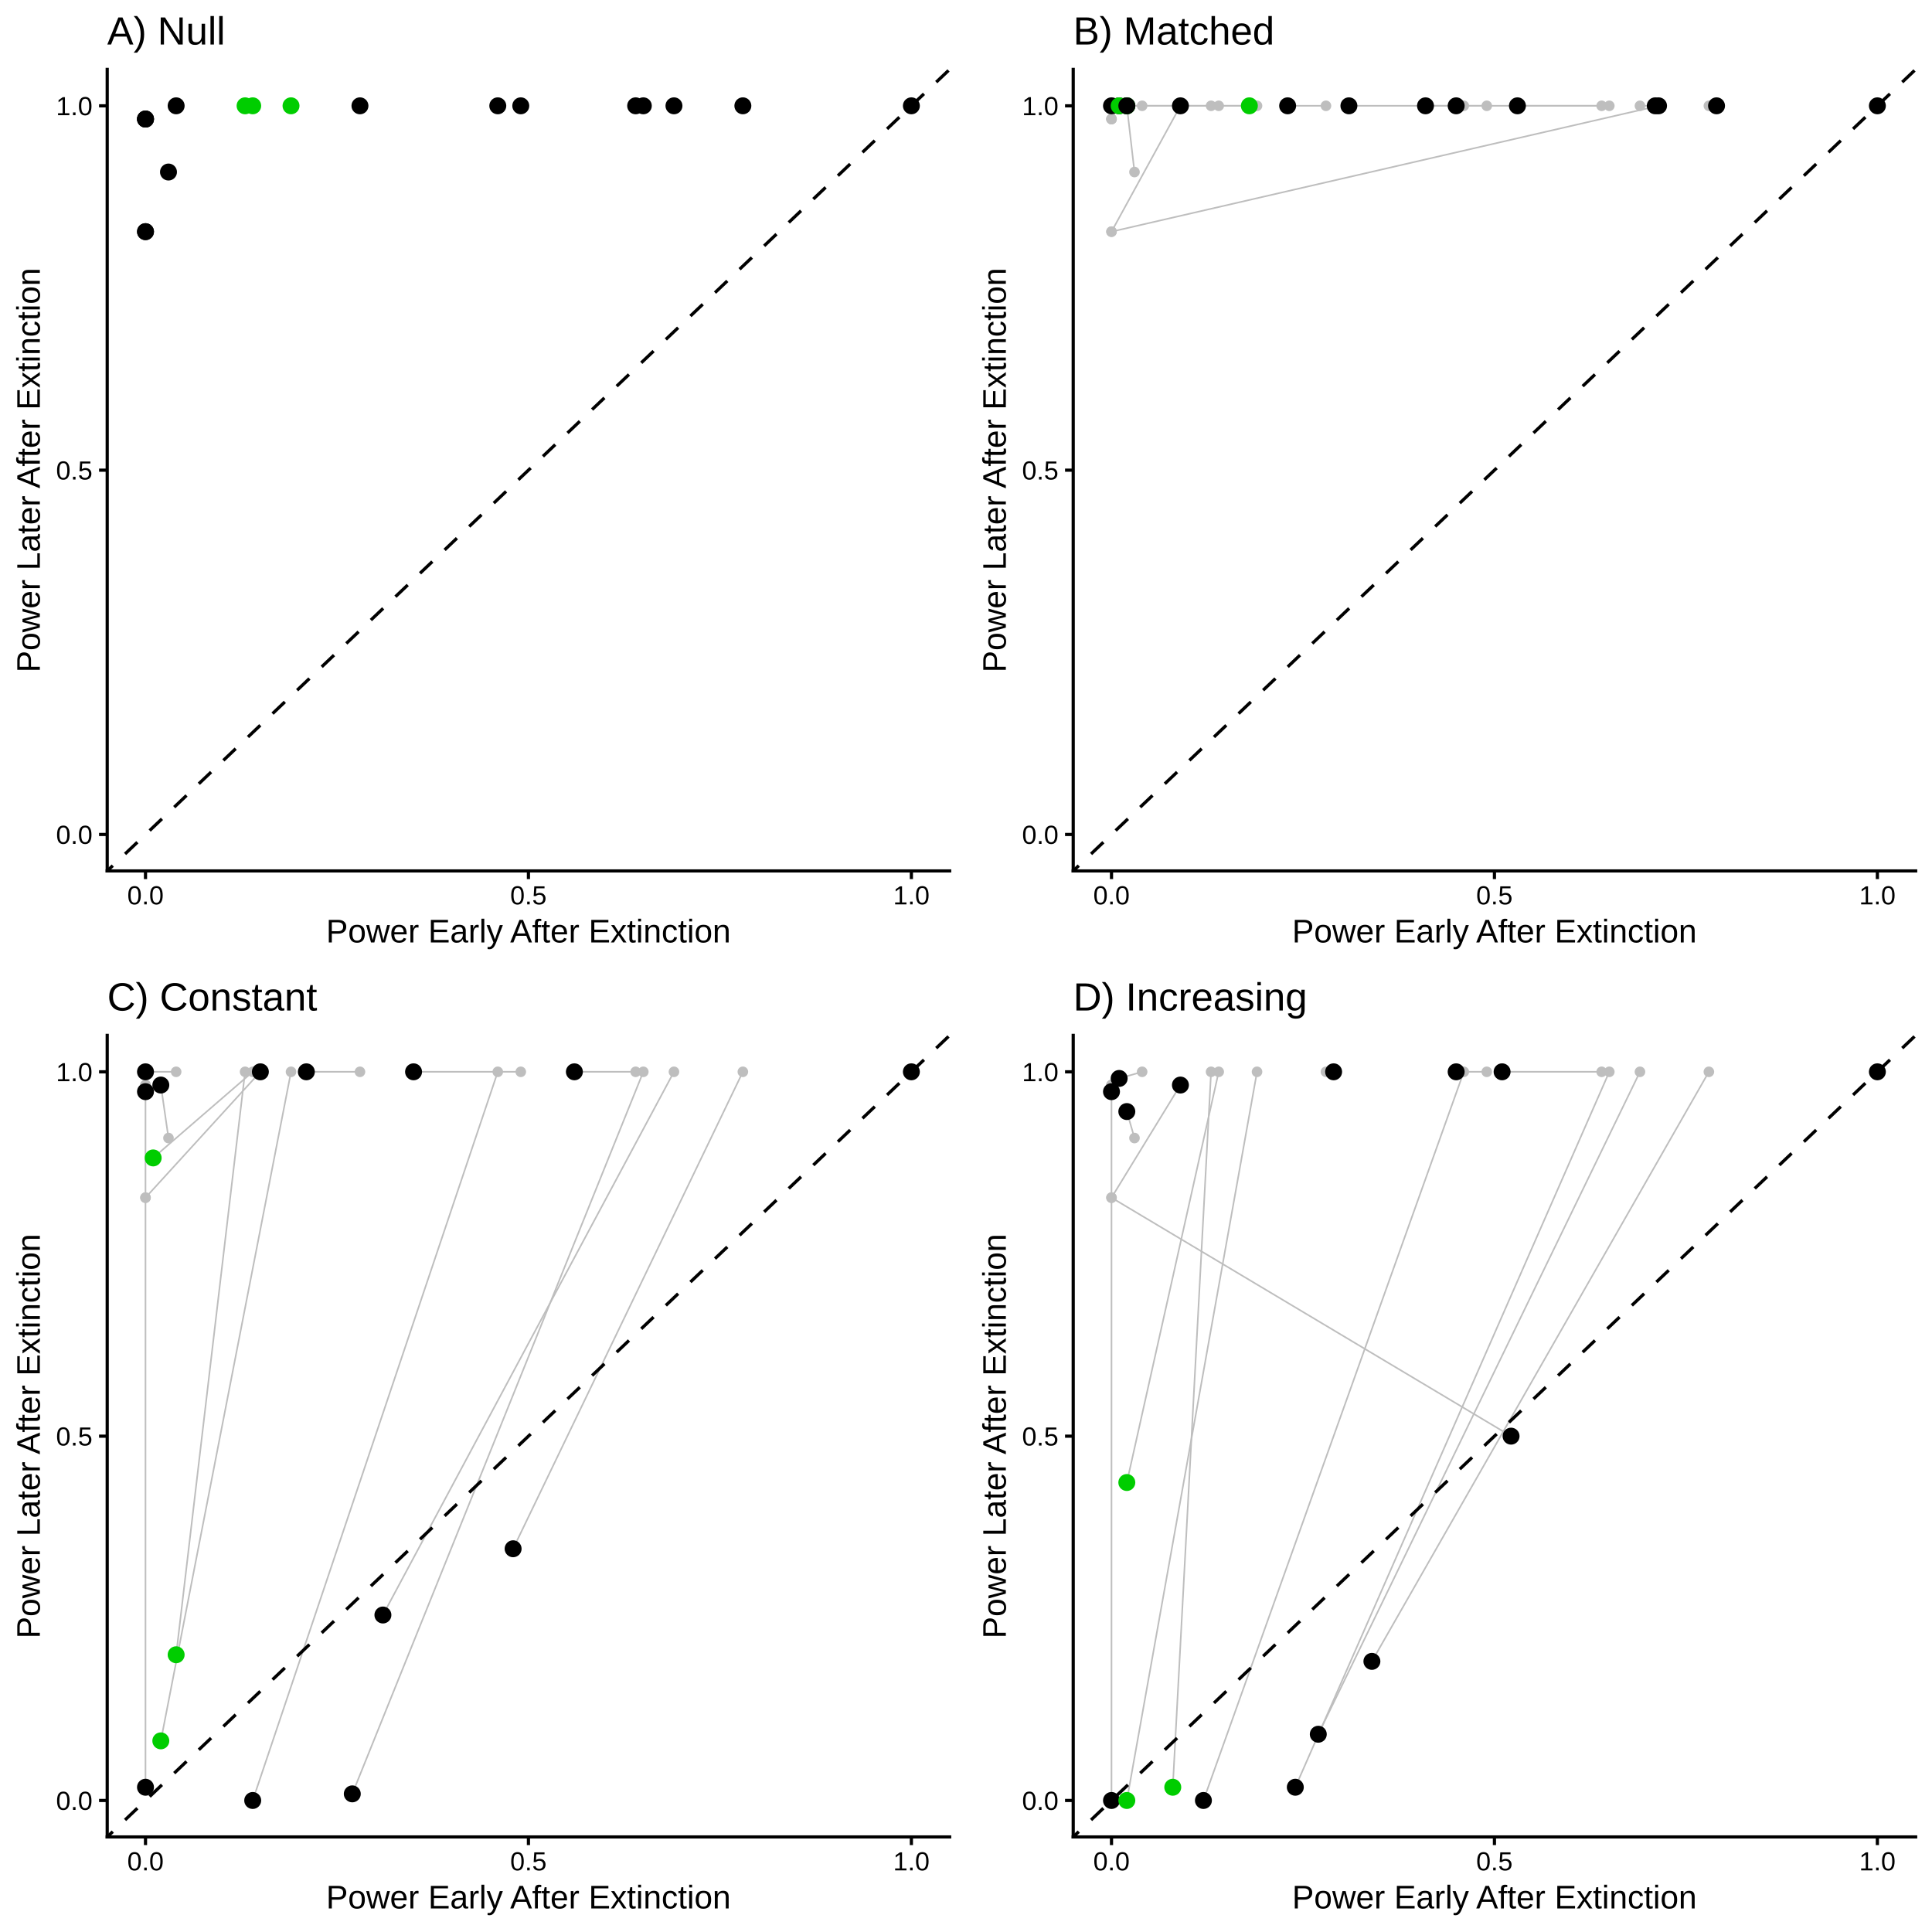
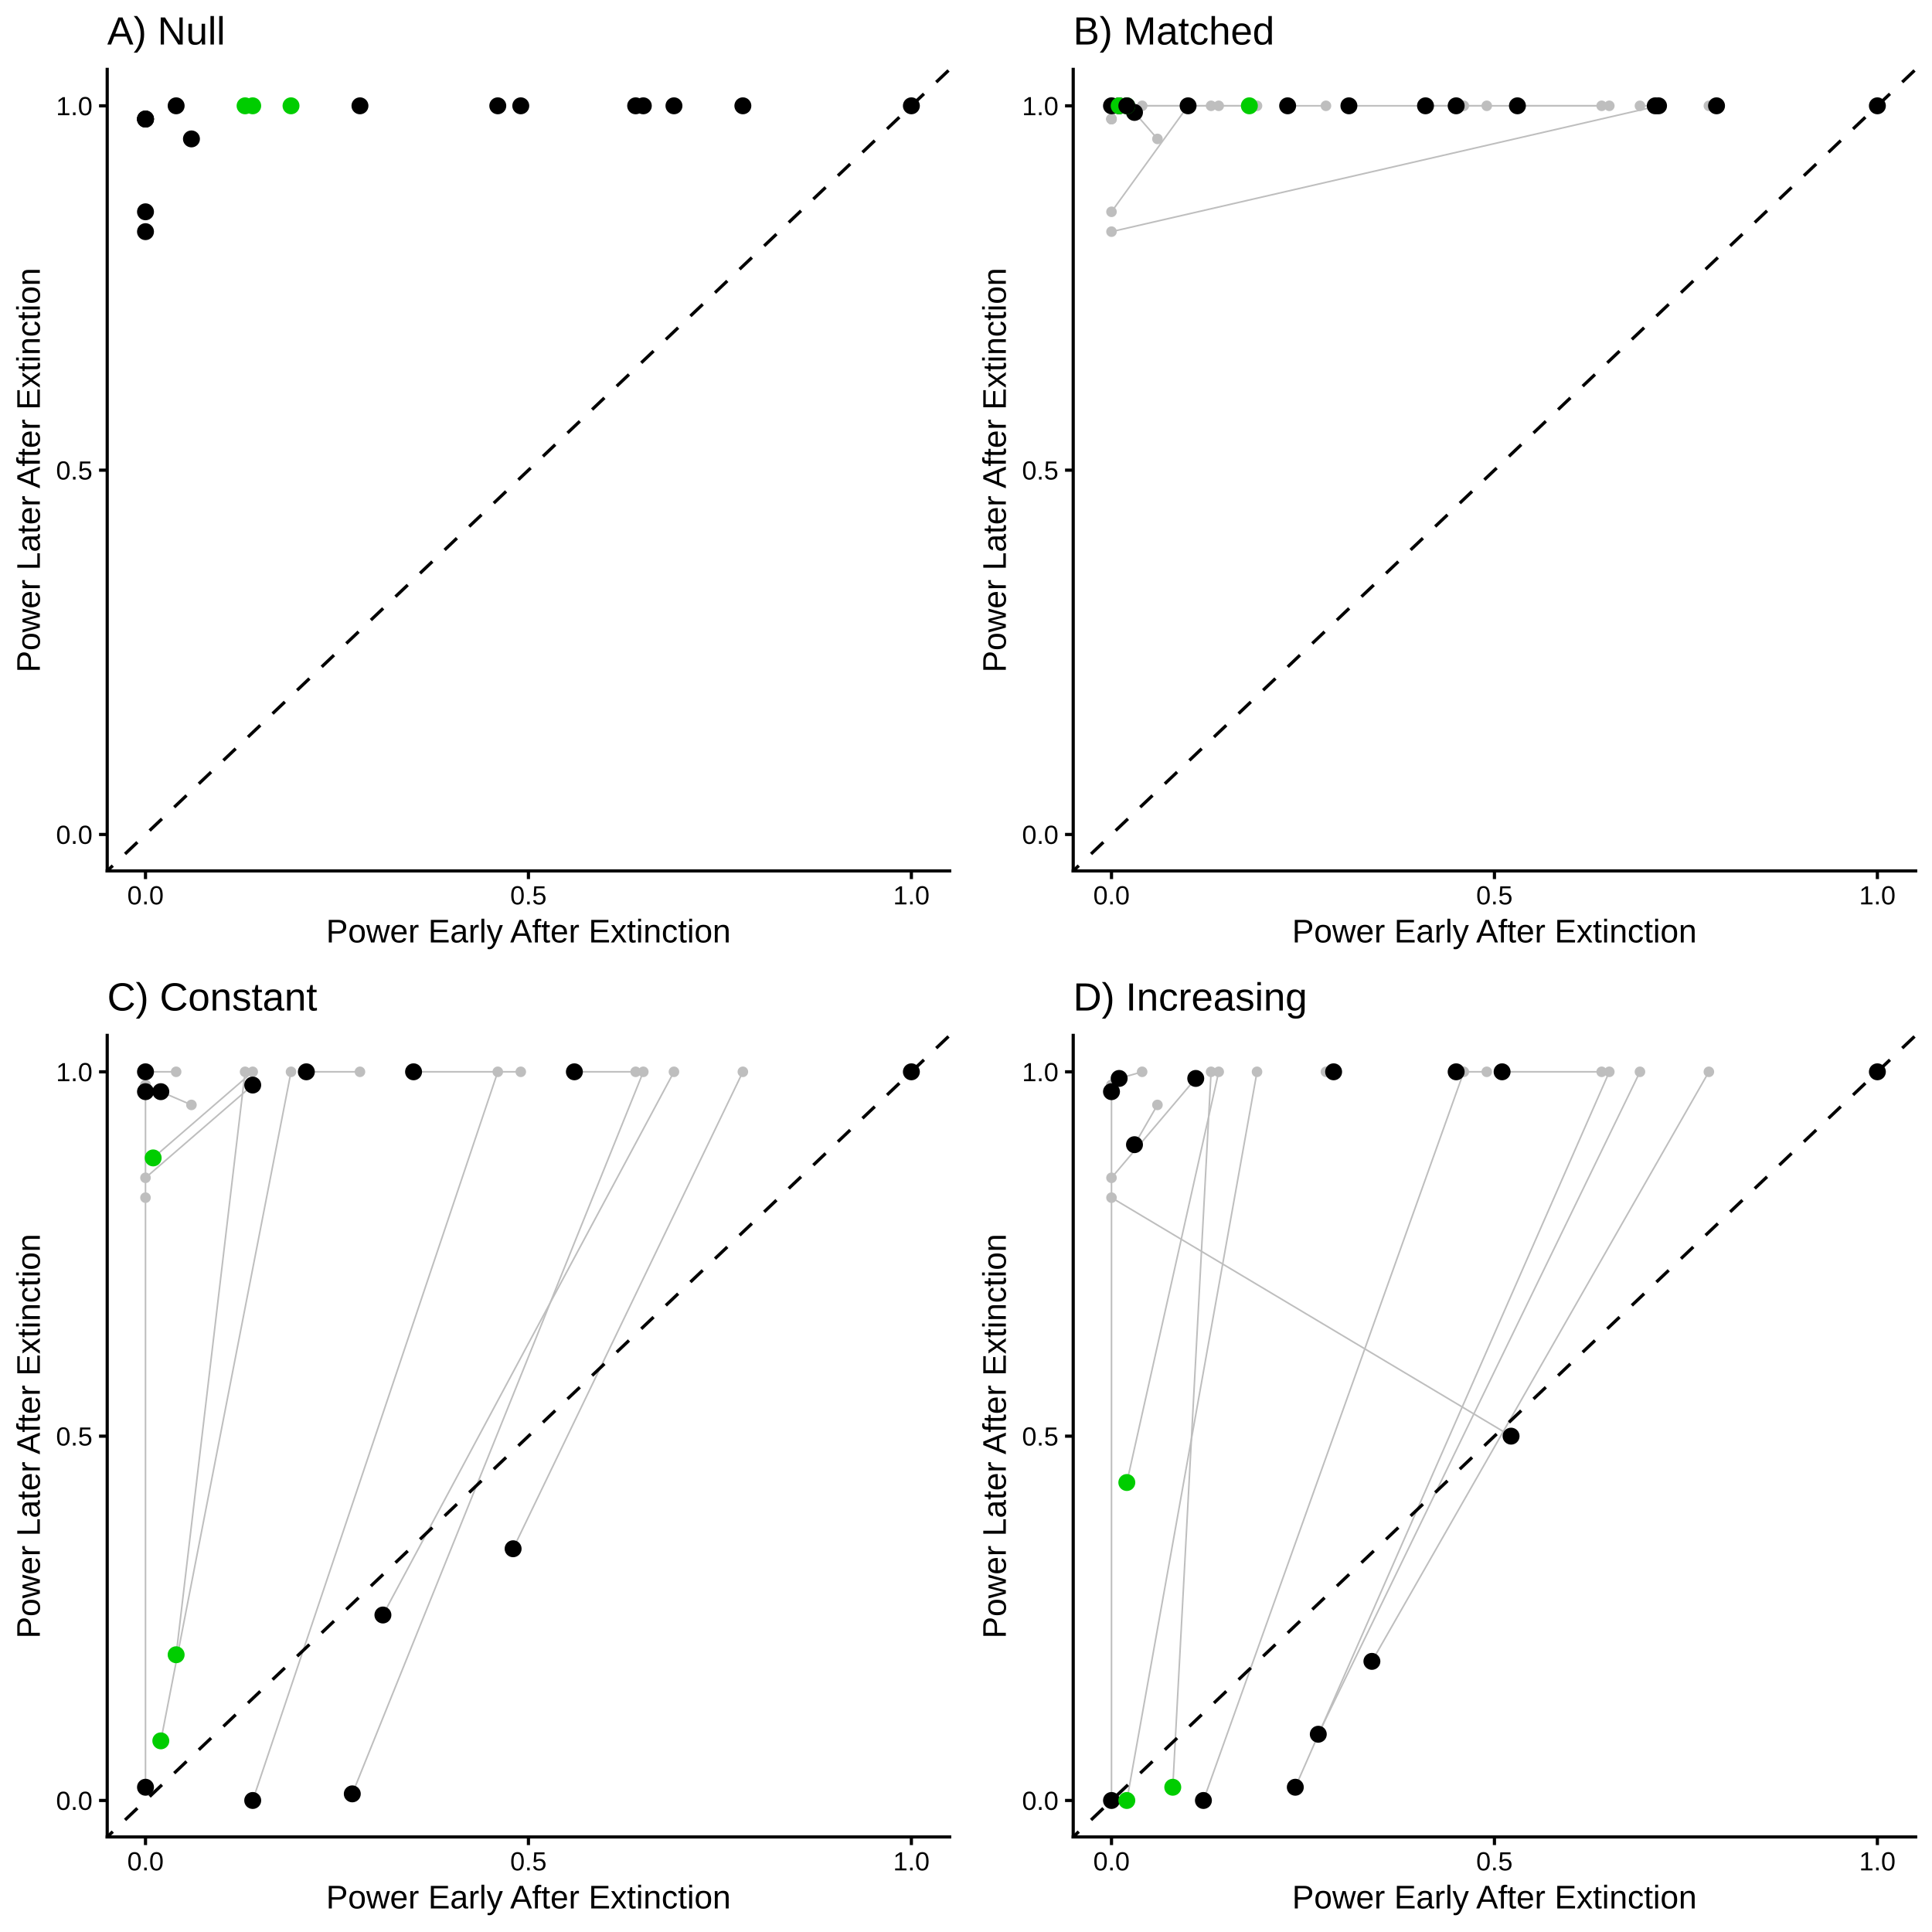
<svg xmlns="http://www.w3.org/2000/svg" width="648.00pt" height="648.00pt" viewBox="0 0 648.00 648.00">
  <g class="svglite">
    <defs>
      <style type="text/css">
    .svglite line, .svglite polyline, .svglite polygon, .svglite path, .svglite rect, .svglite circle {
      fill: none;
      stroke: #000000;
      stroke-linecap: round;
      stroke-linejoin: round;
      stroke-miterlimit: 10.00;
    }
    .svglite text {
      white-space: pre;
    }
    .svglite g.glyphgroup path {
      fill: inherit;
      stroke: none;
    }
  </style>
    </defs>
    <rect width="100%" height="100%" style="stroke: none; fill: none;" />
    <defs>
      <clipPath id="cpMC4wMHw2NDguMDB8MC4wMHw2NDguMDA=">
        <rect x="0.00" y="0.00" width="648.00" height="648.00" />
      </clipPath>
    </defs>
    <g clip-path="url(#cpMC4wMHw2NDguMDB8MC4wMHw2NDguMDA=)">
</g>
    <defs>
      <clipPath id="cpMC4wMHwzMjQuMDB8MC4wMHwzMjQuMDA=">
        <rect x="0.00" y="0.00" width="324.00" height="324.00" />
      </clipPath>
    </defs>
    <g clip-path="url(#cpMC4wMHwzMjQuMDB8MC4wMHwzMjQuMDA=)">
      <rect x="0.00" y="0" width="324.00" height="324.00" style="stroke-width: 1.07; stroke: #FFFFFF; fill: #FFFFFF;" />
    </g>
    <g clip-path="url(#cpMC4wMHw2NDguMDB8MC4wMHw2NDguMDA=)">
</g>
    <defs>
      <clipPath id="cpMzUuOTZ8MzE4LjUyfDIzLjI3fDI5Mi4xMQ==">
        <rect x="35.96" y="23.27" width="282.56" height="268.85" />
      </clipPath>
    </defs>
    <g clip-path="url(#cpMzUuOTZ8MzE4LjUyfDIzLjI3fDI5Mi4xMQ==)">
      <rect x="35.96" y="23.27" width="282.56" height="268.85" style="stroke-width: 1.07; stroke: none; fill: #FFFFFF;" />
      <circle cx="48.80" cy="39.93" r="2.49" style="stroke-width: 0.71; fill: #000000;" />
      <circle cx="174.67" cy="35.49" r="2.49" style="stroke-width: 0.71; fill: #000000;" />
      <circle cx="120.73" cy="35.49" r="2.49" style="stroke-width: 0.71; fill: #000000;" />
      <circle cx="213.20" cy="35.49" r="2.49" style="stroke-width: 0.71; fill: #000000;" />
      <circle cx="82.20" cy="35.49" r="2.49" style="stroke-width: 0.71; stroke: #00CD00; fill: #00CD00;" />
      <circle cx="48.80" cy="77.70" r="2.49" style="stroke-width: 0.71; fill: #000000;" />
-       <circle cx="56.51" cy="57.70" r="2.49" style="stroke-width: 0.71; fill: #000000;" />
+       <circle cx="64.21" cy="46.59" r="2.49" style="stroke-width: 0.71; fill: #000000;" />
      <circle cx="48.80" cy="39.93" r="2.49" style="stroke-width: 0.71; fill: #000000;" />
      <circle cx="48.80" cy="39.93" r="2.49" style="stroke-width: 0.71; fill: #000000;" />
      <circle cx="97.61" cy="35.49" r="2.49" style="stroke-width: 0.71; stroke: #00CD00; fill: #00CD00;" />
      <circle cx="226.05" cy="35.49" r="2.49" style="stroke-width: 0.71; fill: #000000;" />
      <circle cx="215.77" cy="35.49" r="2.49" style="stroke-width: 0.71; fill: #000000;" />
      <circle cx="166.96" cy="35.49" r="2.49" style="stroke-width: 0.71; fill: #000000;" />
      <circle cx="249.16" cy="35.49" r="2.49" style="stroke-width: 0.71; fill: #000000;" />
      <circle cx="305.68" cy="35.49" r="2.49" style="stroke-width: 0.71; fill: #000000;" />
      <circle cx="84.76" cy="35.49" r="2.49" style="stroke-width: 0.71; stroke: #00CD00; fill: #00CD00;" />
      <circle cx="59.08" cy="35.49" r="2.49" style="stroke-width: 0.71; fill: #000000;" />
-       <circle cx="48.80" cy="77.70" r="2.49" style="stroke-width: 0.71; fill: #000000;" />
+       <circle cx="48.80" cy="71.04" r="2.49" style="stroke-width: 0.71; fill: #000000;" />
      <line x1="-246.61" y1="560.96" x2="601.08" y2="-245.58" style="stroke-width: 1.07; stroke-dasharray: 5.69,5.69; stroke-linecap: butt;" />
    </g>
    <g clip-path="url(#cpMC4wMHw2NDguMDB8MC4wMHw2NDguMDA=)">
      <polyline points="35.96,292.11 35.96,23.27 " style="stroke-width: 1.07; stroke-linecap: square;" />
      <text x="31.03" y="283.04" text-anchor="end" style="font-size: 8.80px; font-family: &quot;Arial&quot;;" textLength="12.22px" lengthAdjust="spacingAndGlyphs">0.0</text>
      <text x="31.03" y="160.84" text-anchor="end" style="font-size: 8.80px; font-family: &quot;Arial&quot;;" textLength="12.22px" lengthAdjust="spacingAndGlyphs">0.5</text>
      <text x="31.03" y="38.64" text-anchor="end" style="font-size: 8.80px; font-family: &quot;Arial&quot;;" textLength="12.22px" lengthAdjust="spacingAndGlyphs">1.0</text>
      <polyline points="33.22,279.89 35.96,279.89 " style="stroke-width: 1.07; stroke-linecap: butt;" />
      <polyline points="33.22,157.69 35.96,157.69 " style="stroke-width: 1.07; stroke-linecap: butt;" />
      <polyline points="33.22,35.49 35.96,35.49 " style="stroke-width: 1.07; stroke-linecap: butt;" />
      <polyline points="35.96,292.11 318.52,292.11 " style="stroke-width: 1.07; stroke-linecap: square;" />
      <polyline points="48.80,294.85 48.80,292.11 " style="stroke-width: 1.07; stroke-linecap: butt;" />
      <polyline points="177.24,294.85 177.24,292.11 " style="stroke-width: 1.07; stroke-linecap: butt;" />
      <polyline points="305.68,294.85 305.68,292.11 " style="stroke-width: 1.07; stroke-linecap: butt;" />
      <text x="48.80" y="303.34" text-anchor="middle" style="font-size: 8.80px; font-family: &quot;Arial&quot;;" textLength="12.22px" lengthAdjust="spacingAndGlyphs">0.0</text>
      <text x="177.24" y="303.34" text-anchor="middle" style="font-size: 8.80px; font-family: &quot;Arial&quot;;" textLength="12.22px" lengthAdjust="spacingAndGlyphs">0.5</text>
      <text x="305.68" y="303.34" text-anchor="middle" style="font-size: 8.80px; font-family: &quot;Arial&quot;;" textLength="12.22px" lengthAdjust="spacingAndGlyphs">1.0</text>
      <text x="177.24" y="316.10" text-anchor="middle" style="font-size: 11.00px; font-family: &quot;Arial&quot;;" textLength="135.80px" lengthAdjust="spacingAndGlyphs">Power Early After Extinction</text>
      <text transform="translate(13.36,157.69) rotate(-90)" text-anchor="middle" style="font-size: 11.00px; font-family: &quot;Arial&quot;;" textLength="135.83px" lengthAdjust="spacingAndGlyphs">Power Later After Extinction</text>
      <text x="35.96" y="14.93" style="font-size: 13.20px; font-family: &quot;Arial&quot;;" textLength="39.58px" lengthAdjust="spacingAndGlyphs">A) Null</text>
    </g>
    <defs>
      <clipPath id="cpMzI0LjAwfDY0OC4wMHwwLjAwfDMyNC4wMA==">
        <rect x="324.00" y="0.00" width="324.00" height="324.00" />
      </clipPath>
    </defs>
    <g clip-path="url(#cpMzI0LjAwfDY0OC4wMHwwLjAwfDMyNC4wMA==)">
      <rect x="324.00" y="0" width="324.00" height="324.00" style="stroke-width: 1.07; stroke: #FFFFFF; fill: #FFFFFF;" />
    </g>
    <g clip-path="url(#cpMC4wMHw2NDguMDB8MC4wMHw2NDguMDA=)">
</g>
    <defs>
      <clipPath id="cpMzU5Ljk2fDY0Mi41MnwyMy4yN3wyOTIuMTE=">
        <rect x="359.96" y="23.27" width="282.56" height="268.85" />
      </clipPath>
    </defs>
    <g clip-path="url(#cpMzU5Ljk2fDY0Mi41MnwyMy4yN3wyOTIuMTE=)">
      <rect x="359.96" y="23.27" width="282.56" height="268.85" style="stroke-width: 1.07; stroke: none; fill: #FFFFFF;" />
      <line x1="498.67" y1="35.49" x2="478.12" y2="35.49" style="stroke-width: 0.53; stroke: #BEBEBE; stroke-linecap: butt;" />
      <line x1="444.73" y1="35.49" x2="431.88" y2="35.49" style="stroke-width: 0.53; stroke: #BEBEBE; stroke-linecap: butt;" />
      <line x1="537.20" y1="35.49" x2="488.40" y2="35.49" style="stroke-width: 0.53; stroke: #BEBEBE; stroke-linecap: butt;" />
      <line x1="406.20" y1="35.49" x2="419.04" y2="35.49" style="stroke-width: 0.53; stroke: #BEBEBE; stroke-linecap: butt;" />
      <line x1="372.80" y1="77.70" x2="556.28" y2="35.49" style="stroke-width: 0.53; stroke: #BEBEBE; stroke-linecap: butt;" />
-       <line x1="380.51" y1="57.70" x2="377.94" y2="35.49" style="stroke-width: 0.53; stroke: #BEBEBE; stroke-linecap: butt;" />
+       <line x1="388.21" y1="46.59" x2="380.51" y2="37.71" style="stroke-width: 0.53; stroke: #BEBEBE; stroke-linecap: butt;" />
      <line x1="372.80" y1="39.93" x2="375.37" y2="35.49" style="stroke-width: 0.53; stroke: #BEBEBE; stroke-linecap: butt;" />
      <line x1="372.80" y1="39.93" x2="372.80" y2="35.49" style="stroke-width: 0.53; stroke: #BEBEBE; stroke-linecap: butt;" />
      <line x1="421.61" y1="35.49" x2="377.94" y2="35.49" style="stroke-width: 0.53; stroke: #BEBEBE; stroke-linecap: butt;" />
      <line x1="550.05" y1="35.49" x2="555.18" y2="35.49" style="stroke-width: 0.53; stroke: #BEBEBE; stroke-linecap: butt;" />
      <line x1="539.77" y1="35.49" x2="508.95" y2="35.49" style="stroke-width: 0.53; stroke: #BEBEBE; stroke-linecap: butt;" />
      <line x1="490.96" y1="35.49" x2="452.43" y2="35.49" style="stroke-width: 0.53; stroke: #BEBEBE; stroke-linecap: butt;" />
      <line x1="573.16" y1="35.49" x2="575.73" y2="35.49" style="stroke-width: 0.53; stroke: #BEBEBE; stroke-linecap: butt;" />
      <line x1="629.68" y1="35.49" x2="629.68" y2="35.49" style="stroke-width: 0.53; stroke: #BEBEBE; stroke-linecap: butt;" />
      <line x1="408.76" y1="35.49" x2="375.37" y2="35.49" style="stroke-width: 0.53; stroke: #BEBEBE; stroke-linecap: butt;" />
      <line x1="383.08" y1="35.49" x2="377.94" y2="35.49" style="stroke-width: 0.53; stroke: #BEBEBE; stroke-linecap: butt;" />
-       <line x1="372.80" y1="77.70" x2="395.92" y2="35.49" style="stroke-width: 0.53; stroke: #BEBEBE; stroke-linecap: butt;" />
+       <line x1="372.80" y1="71.04" x2="398.49" y2="35.49" style="stroke-width: 0.53; stroke: #BEBEBE; stroke-linecap: butt;" />
      <circle cx="372.80" cy="39.93" r="1.42" style="stroke-width: 0.71; stroke: #BEBEBE; fill: #BEBEBE;" />
      <circle cx="498.67" cy="35.49" r="1.42" style="stroke-width: 0.71; stroke: #BEBEBE; fill: #BEBEBE;" />
      <circle cx="444.73" cy="35.49" r="1.42" style="stroke-width: 0.71; stroke: #BEBEBE; fill: #BEBEBE;" />
      <circle cx="537.20" cy="35.49" r="1.42" style="stroke-width: 0.71; stroke: #BEBEBE; fill: #BEBEBE;" />
      <circle cx="406.20" cy="35.49" r="1.42" style="stroke-width: 0.71; stroke: #BEBEBE; fill: #BEBEBE;" />
      <circle cx="372.80" cy="77.70" r="1.42" style="stroke-width: 0.71; stroke: #BEBEBE; fill: #BEBEBE;" />
-       <circle cx="380.51" cy="57.70" r="1.42" style="stroke-width: 0.71; stroke: #BEBEBE; fill: #BEBEBE;" />
+       <circle cx="388.21" cy="46.59" r="1.42" style="stroke-width: 0.71; stroke: #BEBEBE; fill: #BEBEBE;" />
      <circle cx="372.80" cy="39.93" r="1.42" style="stroke-width: 0.71; stroke: #BEBEBE; fill: #BEBEBE;" />
      <circle cx="372.80" cy="39.93" r="1.42" style="stroke-width: 0.71; stroke: #BEBEBE; fill: #BEBEBE;" />
      <circle cx="421.61" cy="35.49" r="1.42" style="stroke-width: 0.71; stroke: #BEBEBE; fill: #BEBEBE;" />
      <circle cx="550.05" cy="35.49" r="1.42" style="stroke-width: 0.71; stroke: #BEBEBE; fill: #BEBEBE;" />
      <circle cx="539.77" cy="35.49" r="1.42" style="stroke-width: 0.71; stroke: #BEBEBE; fill: #BEBEBE;" />
      <circle cx="490.96" cy="35.49" r="1.42" style="stroke-width: 0.71; stroke: #BEBEBE; fill: #BEBEBE;" />
      <circle cx="573.16" cy="35.49" r="1.42" style="stroke-width: 0.71; stroke: #BEBEBE; fill: #BEBEBE;" />
      <circle cx="629.68" cy="35.49" r="1.42" style="stroke-width: 0.71; stroke: #BEBEBE; fill: #BEBEBE;" />
      <circle cx="408.76" cy="35.49" r="1.42" style="stroke-width: 0.71; stroke: #BEBEBE; fill: #BEBEBE;" />
      <circle cx="383.08" cy="35.49" r="1.42" style="stroke-width: 0.71; stroke: #BEBEBE; fill: #BEBEBE;" />
-       <circle cx="372.80" cy="77.70" r="1.42" style="stroke-width: 0.71; stroke: #BEBEBE; fill: #BEBEBE;" />
+       <circle cx="372.80" cy="71.04" r="1.42" style="stroke-width: 0.71; stroke: #BEBEBE; fill: #BEBEBE;" />
      <circle cx="478.12" cy="35.49" r="2.49" style="stroke-width: 0.71; fill: #000000;" />
      <circle cx="431.88" cy="35.49" r="2.49" style="stroke-width: 0.71; fill: #000000;" />
      <circle cx="488.40" cy="35.49" r="2.49" style="stroke-width: 0.71; fill: #000000;" />
      <circle cx="419.04" cy="35.49" r="2.49" style="stroke-width: 0.71; stroke: #00CD00; fill: #00CD00;" />
      <circle cx="556.28" cy="35.49" r="2.49" style="stroke-width: 0.71; fill: #000000;" />
-       <circle cx="377.94" cy="35.49" r="2.49" style="stroke-width: 0.71; fill: #000000;" />
+       <circle cx="380.51" cy="37.71" r="2.49" style="stroke-width: 0.71; fill: #000000;" />
      <circle cx="375.37" cy="35.49" r="2.49" style="stroke-width: 0.71; fill: #000000;" />
      <circle cx="372.80" cy="35.49" r="2.49" style="stroke-width: 0.71; fill: #000000;" />
      <circle cx="377.94" cy="35.49" r="2.49" style="stroke-width: 0.71; stroke: #00CD00; fill: #00CD00;" />
      <circle cx="555.18" cy="35.49" r="2.49" style="stroke-width: 0.71; fill: #000000;" />
      <circle cx="508.95" cy="35.49" r="2.49" style="stroke-width: 0.71; fill: #000000;" />
      <circle cx="452.43" cy="35.49" r="2.49" style="stroke-width: 0.71; fill: #000000;" />
      <circle cx="575.73" cy="35.49" r="2.49" style="stroke-width: 0.71; fill: #000000;" />
      <circle cx="629.68" cy="35.49" r="2.49" style="stroke-width: 0.71; fill: #000000;" />
      <circle cx="375.37" cy="35.49" r="2.49" style="stroke-width: 0.71; stroke: #00CD00; fill: #00CD00;" />
      <circle cx="377.94" cy="35.49" r="2.49" style="stroke-width: 0.71; fill: #000000;" />
-       <circle cx="395.92" cy="35.49" r="2.49" style="stroke-width: 0.71; fill: #000000;" />
+       <circle cx="398.49" cy="35.49" r="2.49" style="stroke-width: 0.71; fill: #000000;" />
      <line x1="77.39" y1="560.96" x2="925.08" y2="-245.58" style="stroke-width: 1.07; stroke-dasharray: 5.69,5.69; stroke-linecap: butt;" />
    </g>
    <g clip-path="url(#cpMC4wMHw2NDguMDB8MC4wMHw2NDguMDA=)">
      <polyline points="359.96,292.11 359.96,23.27 " style="stroke-width: 1.07; stroke-linecap: square;" />
      <text x="355.03" y="283.04" text-anchor="end" style="font-size: 8.80px; font-family: &quot;Arial&quot;;" textLength="12.22px" lengthAdjust="spacingAndGlyphs">0.0</text>
      <text x="355.03" y="160.84" text-anchor="end" style="font-size: 8.80px; font-family: &quot;Arial&quot;;" textLength="12.22px" lengthAdjust="spacingAndGlyphs">0.5</text>
      <text x="355.03" y="38.64" text-anchor="end" style="font-size: 8.80px; font-family: &quot;Arial&quot;;" textLength="12.22px" lengthAdjust="spacingAndGlyphs">1.0</text>
      <polyline points="357.22,279.89 359.96,279.89 " style="stroke-width: 1.07; stroke-linecap: butt;" />
      <polyline points="357.22,157.69 359.96,157.69 " style="stroke-width: 1.07; stroke-linecap: butt;" />
      <polyline points="357.22,35.49 359.96,35.49 " style="stroke-width: 1.07; stroke-linecap: butt;" />
      <polyline points="359.96,292.11 642.52,292.11 " style="stroke-width: 1.07; stroke-linecap: square;" />
      <polyline points="372.80,294.85 372.80,292.11 " style="stroke-width: 1.07; stroke-linecap: butt;" />
      <polyline points="501.24,294.85 501.24,292.11 " style="stroke-width: 1.07; stroke-linecap: butt;" />
      <polyline points="629.68,294.85 629.68,292.11 " style="stroke-width: 1.07; stroke-linecap: butt;" />
      <text x="372.80" y="303.34" text-anchor="middle" style="font-size: 8.80px; font-family: &quot;Arial&quot;;" textLength="12.22px" lengthAdjust="spacingAndGlyphs">0.0</text>
      <text x="501.24" y="303.34" text-anchor="middle" style="font-size: 8.80px; font-family: &quot;Arial&quot;;" textLength="12.22px" lengthAdjust="spacingAndGlyphs">0.5</text>
      <text x="629.68" y="303.34" text-anchor="middle" style="font-size: 8.80px; font-family: &quot;Arial&quot;;" textLength="12.22px" lengthAdjust="spacingAndGlyphs">1.0</text>
      <text x="501.24" y="316.10" text-anchor="middle" style="font-size: 11.00px; font-family: &quot;Arial&quot;;" textLength="135.80px" lengthAdjust="spacingAndGlyphs">Power Early After Extinction</text>
      <text transform="translate(337.36,157.69) rotate(-90)" text-anchor="middle" style="font-size: 11.00px; font-family: &quot;Arial&quot;;" textLength="135.83px" lengthAdjust="spacingAndGlyphs">Power Later After Extinction</text>
      <text x="359.96" y="14.93" style="font-size: 13.20px; font-family: &quot;Arial&quot;;" textLength="67.39px" lengthAdjust="spacingAndGlyphs">B) Matched</text>
    </g>
    <defs>
      <clipPath id="cpMC4wMHwzMjQuMDB8MzI0LjAwfDY0OC4wMA==">
        <rect x="0.00" y="324.00" width="324.00" height="324.00" />
      </clipPath>
    </defs>
    <g clip-path="url(#cpMC4wMHwzMjQuMDB8MzI0LjAwfDY0OC4wMA==)">
      <rect x="0.00" y="324.00" width="324.00" height="324.00" style="stroke-width: 1.07; stroke: #FFFFFF; fill: #FFFFFF;" />
    </g>
    <g clip-path="url(#cpMC4wMHw2NDguMDB8MC4wMHw2NDguMDA=)">
</g>
    <defs>
      <clipPath id="cpMzUuOTZ8MzE4LjUyfDM0Ny4yN3w2MTYuMTE=">
        <rect x="35.96" y="347.27" width="282.56" height="268.85" />
      </clipPath>
    </defs>
    <g clip-path="url(#cpMzUuOTZ8MzE4LjUyfDM0Ny4yN3w2MTYuMTE=)">
      <rect x="35.96" y="347.27" width="282.56" height="268.85" style="stroke-width: 1.07; stroke: none; fill: #FFFFFF;" />
      <line x1="174.67" y1="359.49" x2="138.71" y2="359.49" style="stroke-width: 0.53; stroke: #BEBEBE; stroke-linecap: butt;" />
      <line x1="120.73" y1="359.49" x2="102.75" y2="359.49" style="stroke-width: 0.53; stroke: #BEBEBE; stroke-linecap: butt;" />
      <line x1="213.20" y1="359.49" x2="192.65" y2="359.49" style="stroke-width: 0.53; stroke: #BEBEBE; stroke-linecap: butt;" />
      <line x1="82.20" y1="359.49" x2="59.08" y2="555.01" style="stroke-width: 0.53; stroke: #BEBEBE; stroke-linecap: butt;" />
-       <line x1="56.51" y1="381.70" x2="53.94" y2="363.93" style="stroke-width: 0.53; stroke: #BEBEBE; stroke-linecap: butt;" />
+       <line x1="64.21" y1="370.59" x2="53.94" y2="366.15" style="stroke-width: 0.53; stroke: #BEBEBE; stroke-linecap: butt;" />
      <line x1="48.80" y1="363.93" x2="48.80" y2="599.45" style="stroke-width: 0.53; stroke: #BEBEBE; stroke-linecap: butt;" />
      <line x1="48.80" y1="363.93" x2="48.80" y2="366.15" style="stroke-width: 0.53; stroke: #BEBEBE; stroke-linecap: butt;" />
      <line x1="97.61" y1="359.49" x2="53.94" y2="583.89" style="stroke-width: 0.53; stroke: #BEBEBE; stroke-linecap: butt;" />
      <line x1="226.05" y1="359.49" x2="128.43" y2="541.68" style="stroke-width: 0.53; stroke: #BEBEBE; stroke-linecap: butt;" />
      <line x1="215.77" y1="359.49" x2="118.16" y2="601.67" style="stroke-width: 0.53; stroke: #BEBEBE; stroke-linecap: butt;" />
      <line x1="166.96" y1="359.49" x2="84.76" y2="603.89" style="stroke-width: 0.53; stroke: #BEBEBE; stroke-linecap: butt;" />
      <line x1="249.16" y1="359.49" x2="172.10" y2="519.46" style="stroke-width: 0.53; stroke: #BEBEBE; stroke-linecap: butt;" />
      <line x1="305.68" y1="359.49" x2="305.68" y2="359.49" style="stroke-width: 0.53; stroke: #BEBEBE; stroke-linecap: butt;" />
      <line x1="84.76" y1="359.49" x2="51.37" y2="388.37" style="stroke-width: 0.53; stroke: #BEBEBE; stroke-linecap: butt;" />
      <line x1="59.08" y1="359.49" x2="48.80" y2="359.49" style="stroke-width: 0.53; stroke: #BEBEBE; stroke-linecap: butt;" />
-       <line x1="48.80" y1="401.70" x2="87.33" y2="359.49" style="stroke-width: 0.53; stroke: #BEBEBE; stroke-linecap: butt;" />
+       <line x1="48.80" y1="395.04" x2="84.76" y2="363.93" style="stroke-width: 0.53; stroke: #BEBEBE; stroke-linecap: butt;" />
      <circle cx="48.80" cy="363.93" r="1.42" style="stroke-width: 0.71; stroke: #BEBEBE; fill: #BEBEBE;" />
      <circle cx="174.67" cy="359.49" r="1.42" style="stroke-width: 0.71; stroke: #BEBEBE; fill: #BEBEBE;" />
      <circle cx="120.73" cy="359.49" r="1.42" style="stroke-width: 0.71; stroke: #BEBEBE; fill: #BEBEBE;" />
      <circle cx="213.20" cy="359.49" r="1.42" style="stroke-width: 0.71; stroke: #BEBEBE; fill: #BEBEBE;" />
      <circle cx="82.20" cy="359.49" r="1.42" style="stroke-width: 0.71; stroke: #BEBEBE; fill: #BEBEBE;" />
      <circle cx="48.80" cy="401.70" r="1.42" style="stroke-width: 0.71; stroke: #BEBEBE; fill: #BEBEBE;" />
-       <circle cx="56.51" cy="381.70" r="1.42" style="stroke-width: 0.71; stroke: #BEBEBE; fill: #BEBEBE;" />
+       <circle cx="64.21" cy="370.59" r="1.42" style="stroke-width: 0.71; stroke: #BEBEBE; fill: #BEBEBE;" />
      <circle cx="48.80" cy="363.93" r="1.42" style="stroke-width: 0.71; stroke: #BEBEBE; fill: #BEBEBE;" />
      <circle cx="48.80" cy="363.93" r="1.42" style="stroke-width: 0.71; stroke: #BEBEBE; fill: #BEBEBE;" />
      <circle cx="97.61" cy="359.49" r="1.42" style="stroke-width: 0.71; stroke: #BEBEBE; fill: #BEBEBE;" />
      <circle cx="226.05" cy="359.49" r="1.42" style="stroke-width: 0.71; stroke: #BEBEBE; fill: #BEBEBE;" />
      <circle cx="215.77" cy="359.49" r="1.42" style="stroke-width: 0.71; stroke: #BEBEBE; fill: #BEBEBE;" />
      <circle cx="166.96" cy="359.49" r="1.42" style="stroke-width: 0.71; stroke: #BEBEBE; fill: #BEBEBE;" />
      <circle cx="249.16" cy="359.49" r="1.42" style="stroke-width: 0.71; stroke: #BEBEBE; fill: #BEBEBE;" />
      <circle cx="305.68" cy="359.49" r="1.42" style="stroke-width: 0.71; stroke: #BEBEBE; fill: #BEBEBE;" />
      <circle cx="84.76" cy="359.49" r="1.42" style="stroke-width: 0.71; stroke: #BEBEBE; fill: #BEBEBE;" />
      <circle cx="59.08" cy="359.49" r="1.42" style="stroke-width: 0.71; stroke: #BEBEBE; fill: #BEBEBE;" />
-       <circle cx="48.80" cy="401.70" r="1.42" style="stroke-width: 0.71; stroke: #BEBEBE; fill: #BEBEBE;" />
+       <circle cx="48.80" cy="395.04" r="1.42" style="stroke-width: 0.71; stroke: #BEBEBE; fill: #BEBEBE;" />
      <circle cx="138.71" cy="359.49" r="2.49" style="stroke-width: 0.71; fill: #000000;" />
      <circle cx="102.75" cy="359.49" r="2.49" style="stroke-width: 0.71; fill: #000000;" />
      <circle cx="192.65" cy="359.49" r="2.49" style="stroke-width: 0.71; fill: #000000;" />
      <circle cx="59.08" cy="555.01" r="2.49" style="stroke-width: 0.71; stroke: #00CD00; fill: #00CD00;" />
-       <circle cx="53.94" cy="363.93" r="2.49" style="stroke-width: 0.71; fill: #000000;" />
+       <circle cx="53.94" cy="366.15" r="2.49" style="stroke-width: 0.71; fill: #000000;" />
      <circle cx="48.80" cy="599.45" r="2.49" style="stroke-width: 0.71; fill: #000000;" />
      <circle cx="48.80" cy="366.15" r="2.49" style="stroke-width: 0.71; fill: #000000;" />
      <circle cx="53.94" cy="583.89" r="2.49" style="stroke-width: 0.71; stroke: #00CD00; fill: #00CD00;" />
      <circle cx="128.43" cy="541.68" r="2.49" style="stroke-width: 0.71; fill: #000000;" />
      <circle cx="118.16" cy="601.67" r="2.49" style="stroke-width: 0.71; fill: #000000;" />
      <circle cx="84.76" cy="603.89" r="2.49" style="stroke-width: 0.71; fill: #000000;" />
      <circle cx="172.10" cy="519.46" r="2.49" style="stroke-width: 0.71; fill: #000000;" />
      <circle cx="305.68" cy="359.49" r="2.49" style="stroke-width: 0.71; fill: #000000;" />
      <circle cx="51.37" cy="388.37" r="2.49" style="stroke-width: 0.71; stroke: #00CD00; fill: #00CD00;" />
      <circle cx="48.80" cy="359.49" r="2.49" style="stroke-width: 0.71; fill: #000000;" />
-       <circle cx="87.33" cy="359.49" r="2.49" style="stroke-width: 0.71; fill: #000000;" />
+       <circle cx="84.76" cy="363.93" r="2.49" style="stroke-width: 0.71; fill: #000000;" />
      <line x1="-246.61" y1="884.96" x2="601.08" y2="78.42" style="stroke-width: 1.07; stroke-dasharray: 5.69,5.69; stroke-linecap: butt;" />
    </g>
    <g clip-path="url(#cpMC4wMHw2NDguMDB8MC4wMHw2NDguMDA=)">
      <polyline points="35.96,616.11 35.96,347.27 " style="stroke-width: 1.07; stroke-linecap: square;" />
      <text x="31.03" y="607.04" text-anchor="end" style="font-size: 8.80px; font-family: &quot;Arial&quot;;" textLength="12.22px" lengthAdjust="spacingAndGlyphs">0.0</text>
      <text x="31.03" y="484.84" text-anchor="end" style="font-size: 8.80px; font-family: &quot;Arial&quot;;" textLength="12.22px" lengthAdjust="spacingAndGlyphs">0.5</text>
      <text x="31.03" y="362.64" text-anchor="end" style="font-size: 8.80px; font-family: &quot;Arial&quot;;" textLength="12.22px" lengthAdjust="spacingAndGlyphs">1.0</text>
      <polyline points="33.22,603.89 35.96,603.89 " style="stroke-width: 1.07; stroke-linecap: butt;" />
      <polyline points="33.22,481.69 35.96,481.69 " style="stroke-width: 1.07; stroke-linecap: butt;" />
      <polyline points="33.22,359.49 35.96,359.49 " style="stroke-width: 1.07; stroke-linecap: butt;" />
      <polyline points="35.96,616.11 318.52,616.11 " style="stroke-width: 1.07; stroke-linecap: square;" />
      <polyline points="48.80,618.85 48.80,616.11 " style="stroke-width: 1.07; stroke-linecap: butt;" />
      <polyline points="177.24,618.85 177.24,616.11 " style="stroke-width: 1.07; stroke-linecap: butt;" />
      <polyline points="305.68,618.85 305.68,616.11 " style="stroke-width: 1.07; stroke-linecap: butt;" />
      <text x="48.80" y="627.34" text-anchor="middle" style="font-size: 8.80px; font-family: &quot;Arial&quot;;" textLength="12.22px" lengthAdjust="spacingAndGlyphs">0.0</text>
      <text x="177.24" y="627.34" text-anchor="middle" style="font-size: 8.80px; font-family: &quot;Arial&quot;;" textLength="12.22px" lengthAdjust="spacingAndGlyphs">0.5</text>
      <text x="305.68" y="627.34" text-anchor="middle" style="font-size: 8.80px; font-family: &quot;Arial&quot;;" textLength="12.22px" lengthAdjust="spacingAndGlyphs">1.0</text>
      <text x="177.24" y="640.10" text-anchor="middle" style="font-size: 11.00px; font-family: &quot;Arial&quot;;" textLength="135.80px" lengthAdjust="spacingAndGlyphs">Power Early After Extinction</text>
      <text transform="translate(13.36,481.69) rotate(-90)" text-anchor="middle" style="font-size: 11.00px; font-family: &quot;Arial&quot;;" textLength="135.83px" lengthAdjust="spacingAndGlyphs">Power Later After Extinction</text>
      <text x="35.96" y="338.93" style="font-size: 13.20px; font-family: &quot;Arial&quot;;" textLength="70.33px" lengthAdjust="spacingAndGlyphs">C) Constant</text>
    </g>
    <defs>
      <clipPath id="cpMzI0LjAwfDY0OC4wMHwzMjQuMDB8NjQ4LjAw">
        <rect x="324.00" y="324.00" width="324.00" height="324.00" />
      </clipPath>
    </defs>
    <g clip-path="url(#cpMzI0LjAwfDY0OC4wMHwzMjQuMDB8NjQ4LjAw)">
      <rect x="324.00" y="324.00" width="324.00" height="324.00" style="stroke-width: 1.07; stroke: #FFFFFF; fill: #FFFFFF;" />
    </g>
    <g clip-path="url(#cpMC4wMHw2NDguMDB8MC4wMHw2NDguMDA=)">
</g>
    <defs>
      <clipPath id="cpMzU5Ljk2fDY0Mi41MnwzNDcuMjd8NjE2LjEx">
        <rect x="359.96" y="347.27" width="282.56" height="268.85" />
      </clipPath>
    </defs>
    <g clip-path="url(#cpMzU5Ljk2fDY0Mi41MnwzNDcuMjd8NjE2LjEx)">
      <rect x="359.96" y="347.27" width="282.56" height="268.85" style="stroke-width: 1.07; stroke: none; fill: #FFFFFF;" />
      <line x1="498.67" y1="359.49" x2="488.40" y2="359.49" style="stroke-width: 0.53; stroke: #BEBEBE; stroke-linecap: butt;" />
      <line x1="444.73" y1="359.49" x2="447.30" y2="359.49" style="stroke-width: 0.53; stroke: #BEBEBE; stroke-linecap: butt;" />
      <line x1="537.20" y1="359.49" x2="503.81" y2="359.49" style="stroke-width: 0.53; stroke: #BEBEBE; stroke-linecap: butt;" />
      <line x1="406.20" y1="359.49" x2="393.35" y2="599.45" style="stroke-width: 0.53; stroke: #BEBEBE; stroke-linecap: butt;" />
      <line x1="372.80" y1="401.70" x2="506.82" y2="481.69" style="stroke-width: 0.53; stroke: #BEBEBE; stroke-linecap: butt;" />
-       <line x1="380.51" y1="381.70" x2="377.94" y2="372.82" style="stroke-width: 0.53; stroke: #BEBEBE; stroke-linecap: butt;" />
+       <line x1="388.21" y1="370.59" x2="380.51" y2="383.93" style="stroke-width: 0.53; stroke: #BEBEBE; stroke-linecap: butt;" />
      <line x1="372.80" y1="363.93" x2="372.80" y2="603.89" style="stroke-width: 0.53; stroke: #BEBEBE; stroke-linecap: butt;" />
      <line x1="372.80" y1="363.93" x2="372.80" y2="366.15" style="stroke-width: 0.53; stroke: #BEBEBE; stroke-linecap: butt;" />
      <line x1="421.61" y1="359.49" x2="377.94" y2="603.89" style="stroke-width: 0.53; stroke: #BEBEBE; stroke-linecap: butt;" />
      <line x1="550.05" y1="359.49" x2="442.16" y2="581.67" style="stroke-width: 0.53; stroke: #BEBEBE; stroke-linecap: butt;" />
      <line x1="539.77" y1="359.49" x2="434.45" y2="599.45" style="stroke-width: 0.53; stroke: #BEBEBE; stroke-linecap: butt;" />
      <line x1="490.96" y1="359.49" x2="403.63" y2="603.89" style="stroke-width: 0.53; stroke: #BEBEBE; stroke-linecap: butt;" />
      <line x1="573.16" y1="359.49" x2="460.14" y2="557.23" style="stroke-width: 0.53; stroke: #BEBEBE; stroke-linecap: butt;" />
      <line x1="629.68" y1="359.49" x2="629.68" y2="359.49" style="stroke-width: 0.53; stroke: #BEBEBE; stroke-linecap: butt;" />
      <line x1="408.76" y1="359.49" x2="377.94" y2="497.24" style="stroke-width: 0.53; stroke: #BEBEBE; stroke-linecap: butt;" />
      <line x1="383.08" y1="359.49" x2="375.37" y2="361.71" style="stroke-width: 0.53; stroke: #BEBEBE; stroke-linecap: butt;" />
-       <line x1="372.80" y1="401.70" x2="395.92" y2="363.93" style="stroke-width: 0.53; stroke: #BEBEBE; stroke-linecap: butt;" />
+       <line x1="372.80" y1="395.04" x2="401.06" y2="361.71" style="stroke-width: 0.53; stroke: #BEBEBE; stroke-linecap: butt;" />
      <circle cx="372.80" cy="363.93" r="1.42" style="stroke-width: 0.71; stroke: #BEBEBE; fill: #BEBEBE;" />
      <circle cx="498.67" cy="359.49" r="1.42" style="stroke-width: 0.71; stroke: #BEBEBE; fill: #BEBEBE;" />
      <circle cx="444.73" cy="359.49" r="1.42" style="stroke-width: 0.71; stroke: #BEBEBE; fill: #BEBEBE;" />
      <circle cx="537.20" cy="359.49" r="1.42" style="stroke-width: 0.71; stroke: #BEBEBE; fill: #BEBEBE;" />
      <circle cx="406.20" cy="359.49" r="1.42" style="stroke-width: 0.71; stroke: #BEBEBE; fill: #BEBEBE;" />
      <circle cx="372.80" cy="401.70" r="1.42" style="stroke-width: 0.71; stroke: #BEBEBE; fill: #BEBEBE;" />
-       <circle cx="380.51" cy="381.70" r="1.42" style="stroke-width: 0.71; stroke: #BEBEBE; fill: #BEBEBE;" />
+       <circle cx="388.21" cy="370.59" r="1.42" style="stroke-width: 0.71; stroke: #BEBEBE; fill: #BEBEBE;" />
      <circle cx="372.80" cy="363.93" r="1.42" style="stroke-width: 0.71; stroke: #BEBEBE; fill: #BEBEBE;" />
      <circle cx="372.80" cy="363.93" r="1.42" style="stroke-width: 0.71; stroke: #BEBEBE; fill: #BEBEBE;" />
      <circle cx="421.61" cy="359.49" r="1.42" style="stroke-width: 0.71; stroke: #BEBEBE; fill: #BEBEBE;" />
      <circle cx="550.05" cy="359.49" r="1.42" style="stroke-width: 0.71; stroke: #BEBEBE; fill: #BEBEBE;" />
      <circle cx="539.77" cy="359.49" r="1.42" style="stroke-width: 0.71; stroke: #BEBEBE; fill: #BEBEBE;" />
      <circle cx="490.96" cy="359.49" r="1.42" style="stroke-width: 0.71; stroke: #BEBEBE; fill: #BEBEBE;" />
      <circle cx="573.16" cy="359.49" r="1.42" style="stroke-width: 0.71; stroke: #BEBEBE; fill: #BEBEBE;" />
      <circle cx="629.68" cy="359.49" r="1.42" style="stroke-width: 0.71; stroke: #BEBEBE; fill: #BEBEBE;" />
      <circle cx="408.76" cy="359.49" r="1.42" style="stroke-width: 0.71; stroke: #BEBEBE; fill: #BEBEBE;" />
      <circle cx="383.08" cy="359.49" r="1.42" style="stroke-width: 0.71; stroke: #BEBEBE; fill: #BEBEBE;" />
-       <circle cx="372.80" cy="401.70" r="1.42" style="stroke-width: 0.71; stroke: #BEBEBE; fill: #BEBEBE;" />
+       <circle cx="372.80" cy="395.04" r="1.42" style="stroke-width: 0.71; stroke: #BEBEBE; fill: #BEBEBE;" />
      <circle cx="488.40" cy="359.49" r="2.49" style="stroke-width: 0.71; fill: #000000;" />
      <circle cx="447.30" cy="359.49" r="2.49" style="stroke-width: 0.71; fill: #000000;" />
      <circle cx="503.81" cy="359.49" r="2.49" style="stroke-width: 0.71; fill: #000000;" />
      <circle cx="393.35" cy="599.45" r="2.49" style="stroke-width: 0.71; stroke: #00CD00; fill: #00CD00;" />
      <circle cx="506.82" cy="481.69" r="2.49" style="stroke-width: 0.71; fill: #000000;" />
-       <circle cx="377.94" cy="372.82" r="2.49" style="stroke-width: 0.71; fill: #000000;" />
+       <circle cx="380.51" cy="383.93" r="2.49" style="stroke-width: 0.71; fill: #000000;" />
      <circle cx="372.80" cy="603.89" r="2.49" style="stroke-width: 0.71; fill: #000000;" />
      <circle cx="372.80" cy="366.15" r="2.49" style="stroke-width: 0.71; fill: #000000;" />
      <circle cx="377.94" cy="603.89" r="2.49" style="stroke-width: 0.71; stroke: #00CD00; fill: #00CD00;" />
      <circle cx="442.16" cy="581.67" r="2.49" style="stroke-width: 0.71; fill: #000000;" />
      <circle cx="434.45" cy="599.45" r="2.49" style="stroke-width: 0.71; fill: #000000;" />
      <circle cx="403.63" cy="603.89" r="2.49" style="stroke-width: 0.71; fill: #000000;" />
      <circle cx="460.14" cy="557.23" r="2.49" style="stroke-width: 0.71; fill: #000000;" />
      <circle cx="629.68" cy="359.49" r="2.49" style="stroke-width: 0.71; fill: #000000;" />
      <circle cx="377.94" cy="497.24" r="2.49" style="stroke-width: 0.71; stroke: #00CD00; fill: #00CD00;" />
      <circle cx="375.37" cy="361.71" r="2.49" style="stroke-width: 0.71; fill: #000000;" />
-       <circle cx="395.92" cy="363.93" r="2.49" style="stroke-width: 0.71; fill: #000000;" />
+       <circle cx="401.06" cy="361.71" r="2.49" style="stroke-width: 0.71; fill: #000000;" />
      <line x1="77.39" y1="884.96" x2="925.08" y2="78.42" style="stroke-width: 1.07; stroke-dasharray: 5.69,5.69; stroke-linecap: butt;" />
    </g>
    <g clip-path="url(#cpMC4wMHw2NDguMDB8MC4wMHw2NDguMDA=)">
      <polyline points="359.96,616.11 359.96,347.27 " style="stroke-width: 1.07; stroke-linecap: square;" />
      <text x="355.03" y="607.04" text-anchor="end" style="font-size: 8.80px; font-family: &quot;Arial&quot;;" textLength="12.22px" lengthAdjust="spacingAndGlyphs">0.0</text>
      <text x="355.03" y="484.84" text-anchor="end" style="font-size: 8.80px; font-family: &quot;Arial&quot;;" textLength="12.22px" lengthAdjust="spacingAndGlyphs">0.5</text>
      <text x="355.03" y="362.64" text-anchor="end" style="font-size: 8.80px; font-family: &quot;Arial&quot;;" textLength="12.22px" lengthAdjust="spacingAndGlyphs">1.0</text>
      <polyline points="357.22,603.89 359.96,603.89 " style="stroke-width: 1.07; stroke-linecap: butt;" />
      <polyline points="357.22,481.69 359.96,481.69 " style="stroke-width: 1.07; stroke-linecap: butt;" />
      <polyline points="357.22,359.49 359.96,359.49 " style="stroke-width: 1.07; stroke-linecap: butt;" />
      <polyline points="359.96,616.11 642.52,616.11 " style="stroke-width: 1.07; stroke-linecap: square;" />
      <polyline points="372.80,618.85 372.80,616.11 " style="stroke-width: 1.07; stroke-linecap: butt;" />
      <polyline points="501.24,618.85 501.24,616.11 " style="stroke-width: 1.07; stroke-linecap: butt;" />
      <polyline points="629.68,618.85 629.68,616.11 " style="stroke-width: 1.07; stroke-linecap: butt;" />
      <text x="372.80" y="627.34" text-anchor="middle" style="font-size: 8.80px; font-family: &quot;Arial&quot;;" textLength="12.22px" lengthAdjust="spacingAndGlyphs">0.0</text>
      <text x="501.24" y="627.34" text-anchor="middle" style="font-size: 8.80px; font-family: &quot;Arial&quot;;" textLength="12.22px" lengthAdjust="spacingAndGlyphs">0.5</text>
      <text x="629.68" y="627.34" text-anchor="middle" style="font-size: 8.80px; font-family: &quot;Arial&quot;;" textLength="12.22px" lengthAdjust="spacingAndGlyphs">1.0</text>
      <text x="501.24" y="640.10" text-anchor="middle" style="font-size: 11.00px; font-family: &quot;Arial&quot;;" textLength="135.80px" lengthAdjust="spacingAndGlyphs">Power Early After Extinction</text>
      <text transform="translate(337.36,481.69) rotate(-90)" text-anchor="middle" style="font-size: 11.00px; font-family: &quot;Arial&quot;;" textLength="135.83px" lengthAdjust="spacingAndGlyphs">Power Later After Extinction</text>
      <text x="359.96" y="338.93" style="font-size: 13.20px; font-family: &quot;Arial&quot;;" textLength="78.39px" lengthAdjust="spacingAndGlyphs">D) Increasing</text>
    </g>
  </g>
</svg>
